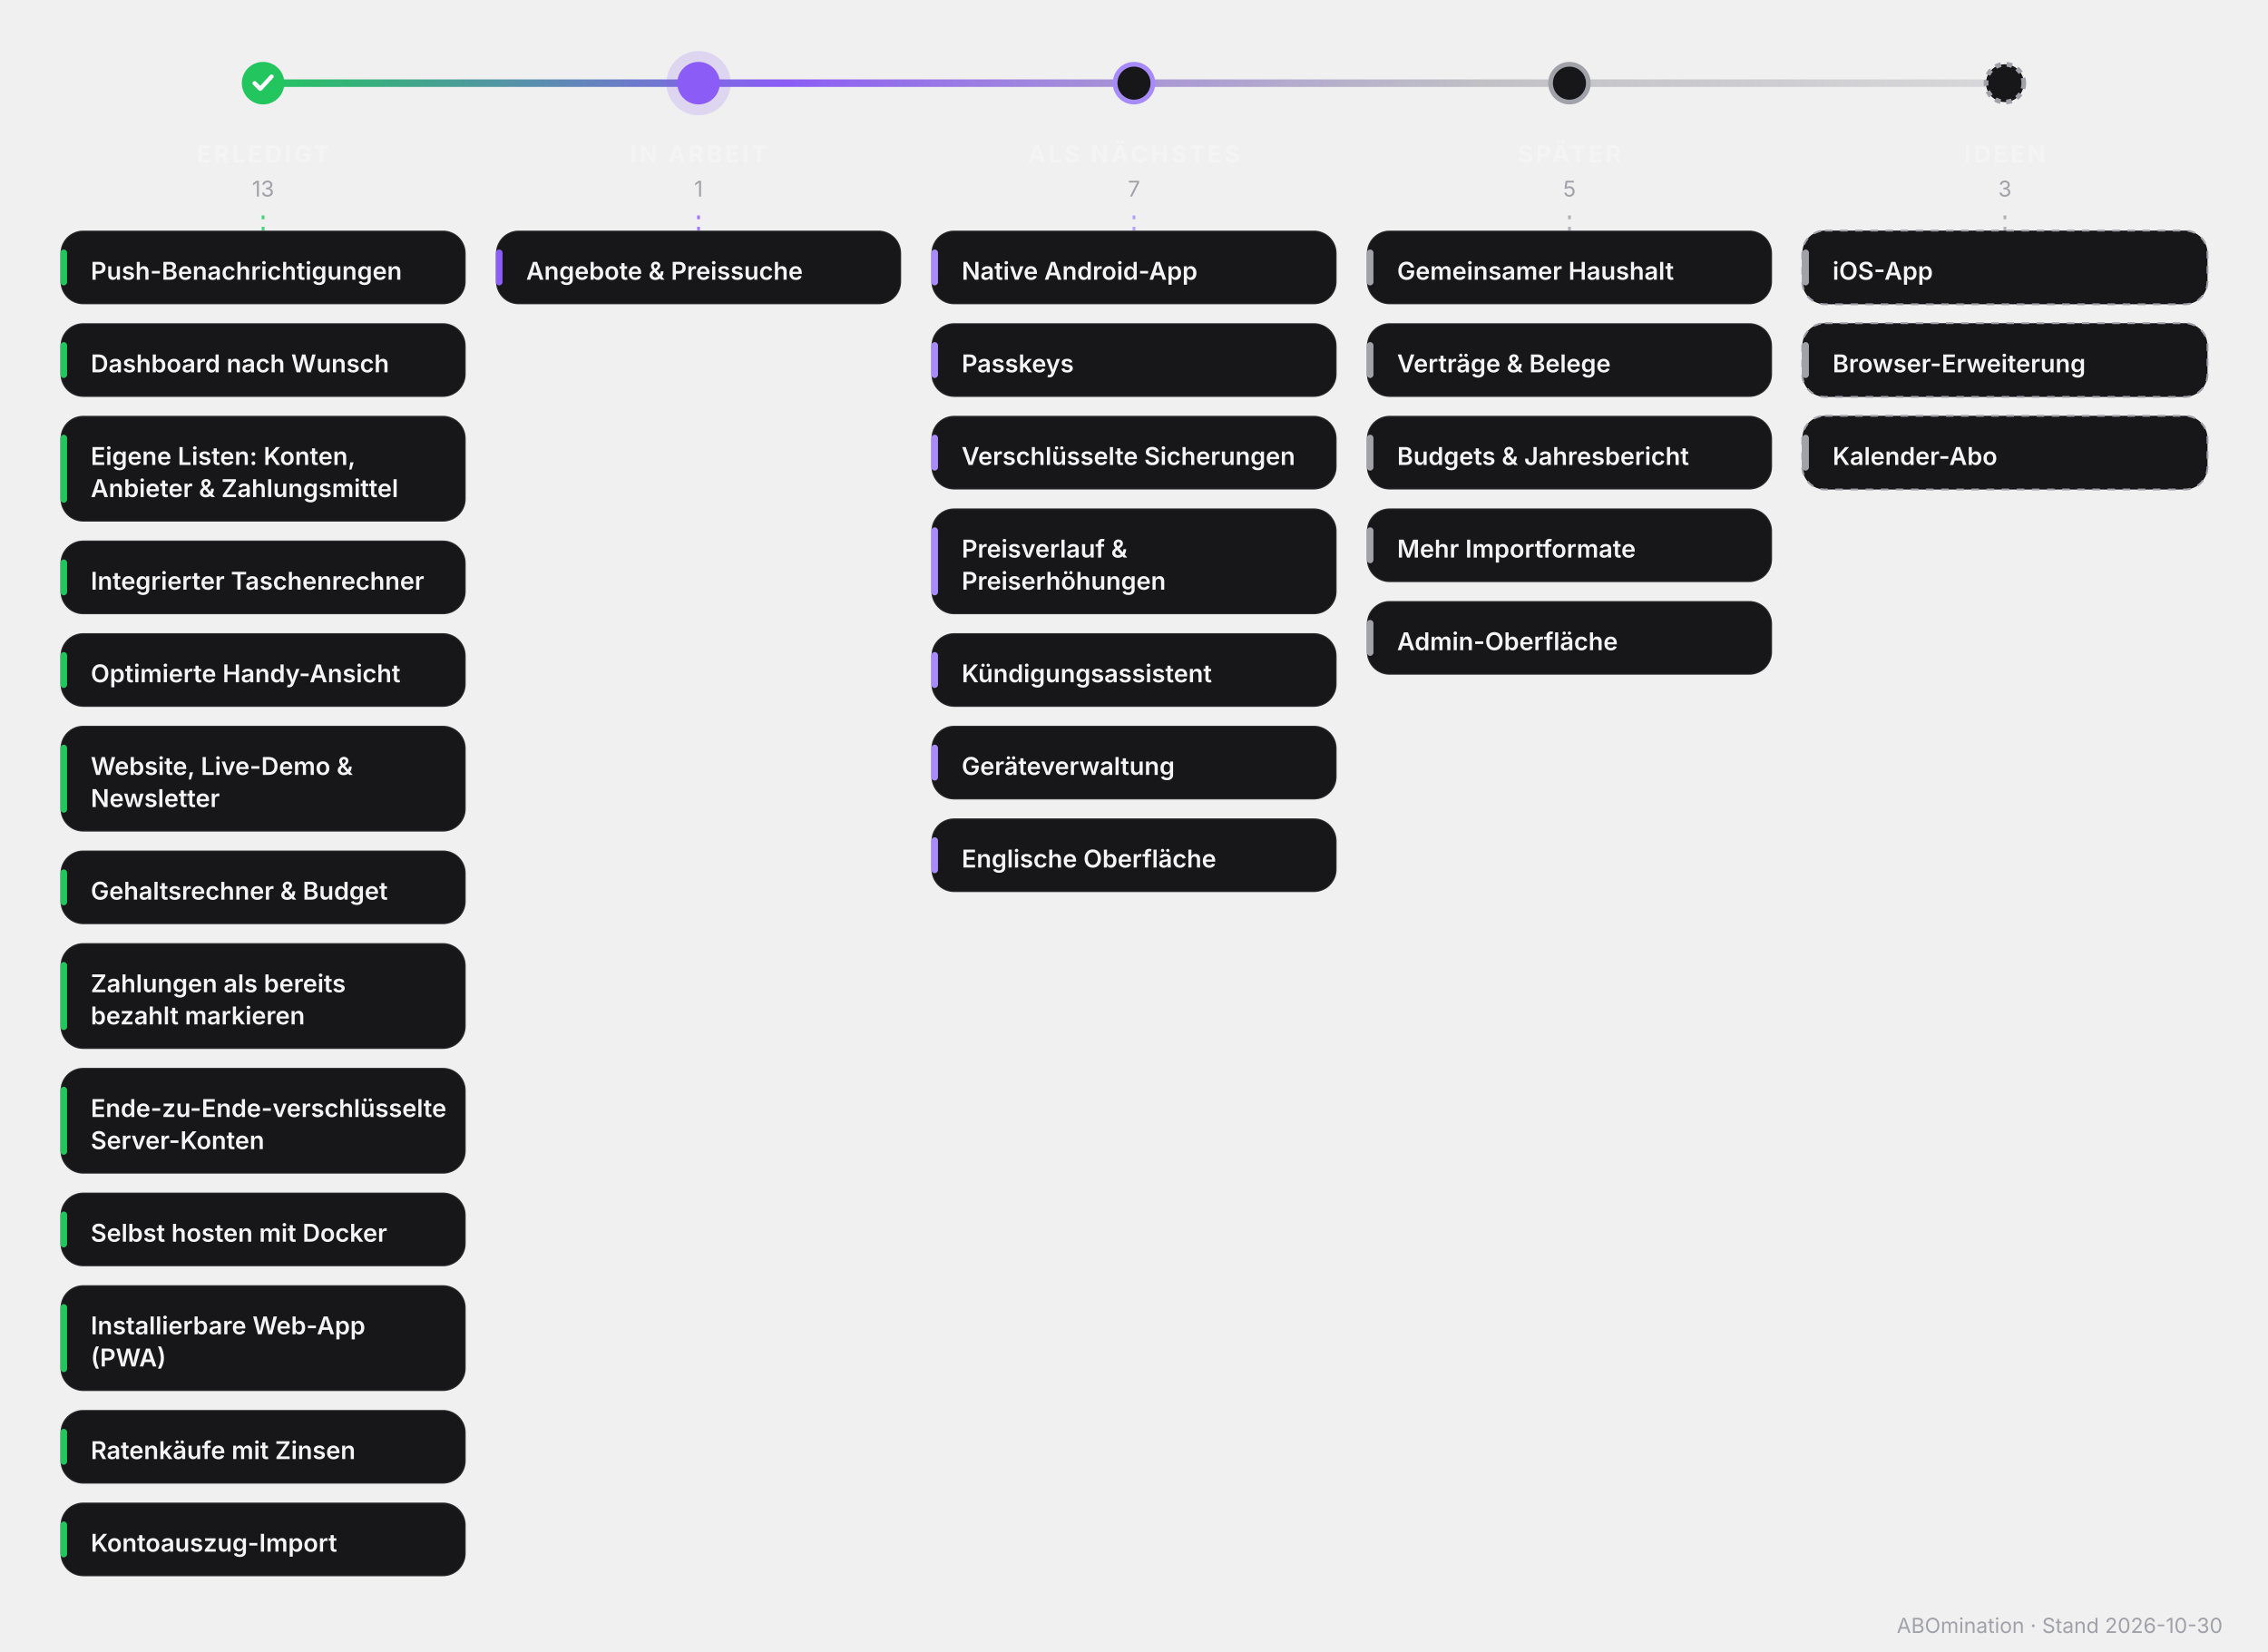
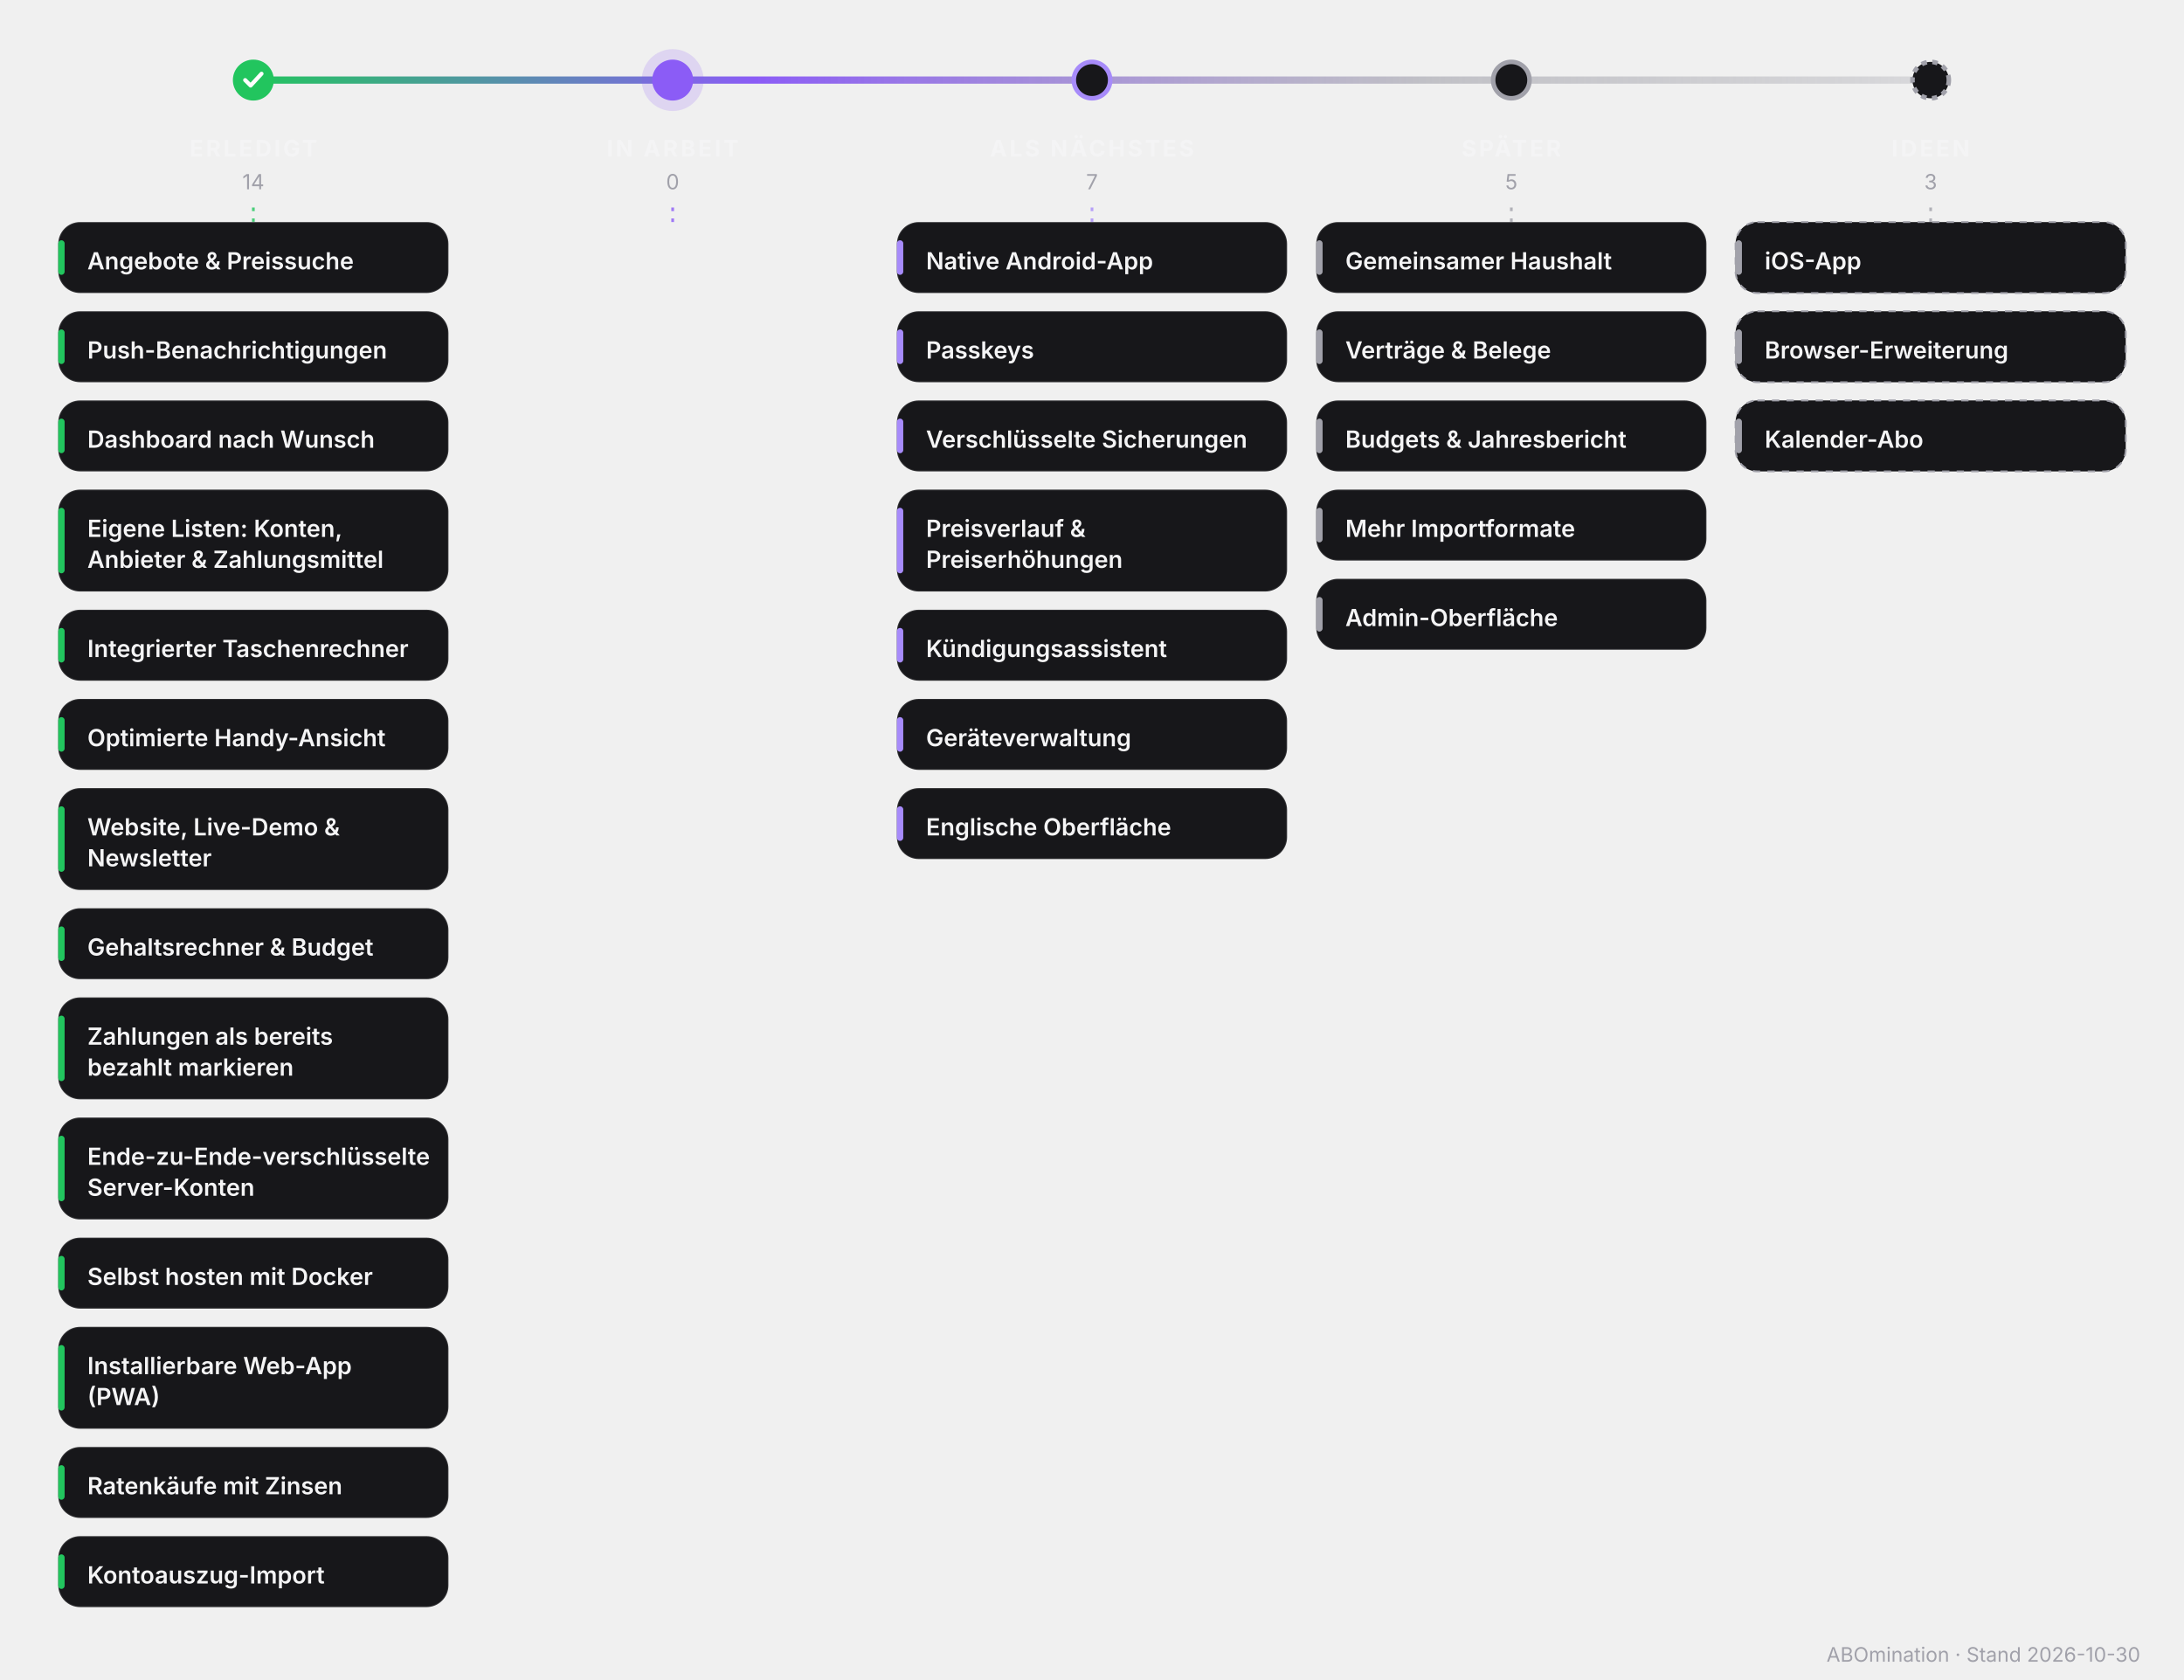
- <svg xmlns="http://www.w3.org/2000/svg" width="1200" height="874" viewBox="0 0 1200 874" role="img" aria-label="Roadmap-Übersicht">
+ <svg xmlns="http://www.w3.org/2000/svg" width="1200" height="923" viewBox="0 0 1200 923" role="img" aria-label="Roadmap-Übersicht">
  <defs>
    <linearGradient id="track" x1="0" x2="1">
      <stop offset="0" stop-color="#22c55e" />
      <stop offset="0.3" stop-color="#8b5cf6" />
      <stop offset="0.7" stop-color="#a1a1aa" stop-opacity="0.6" />
      <stop offset="1" stop-color="#a1a1aa" stop-opacity="0.3" />
    </linearGradient>
  </defs>
  <rect x="139.2" y="42" width="921.6" height="4" rx="2" fill="url(#track)" />
  <circle cx="139.2" cy="44" r="10" fill="#22c55e" stroke="#22c55e" stroke-width="2.5" />
  <path d="M134.7 44 l3 3 l6 -6.5" fill="none" stroke="#fff" stroke-width="2.2" stroke-linecap="round" stroke-linejoin="round" />
  <text x="139.2" y="86" text-anchor="middle" font-family="Inter, 'Segoe UI', system-ui, -apple-system, Helvetica, Arial, sans-serif" font-size="12.5" font-weight="700" letter-spacing="1.4" fill="#f4f4f5">ERLEDIGT</text>
-   <text x="139.2" y="104" text-anchor="middle" font-family="Inter, 'Segoe UI', system-ui, -apple-system, Helvetica, Arial, sans-serif" font-size="11.5" fill="#a1a1aa">13</text>
+   <text x="139.2" y="104" text-anchor="middle" font-family="Inter, 'Segoe UI', system-ui, -apple-system, Helvetica, Arial, sans-serif" font-size="11.5" fill="#a1a1aa">14</text>
  <line x1="139.2" y1="114" x2="139.2" y2="122" stroke="#22c55e" stroke-width="1.5" stroke-dasharray="2 4" stroke-opacity="0.8" />
  <g>
    <rect x="32" y="122" width="214.4" height="39" rx="12" fill="#17171a" stroke="rgba(244,244,245,0.12)" />
    <rect x="32" y="132" width="3.5" height="19" rx="1.75" fill="#22c55e" />
-     <text x="48" y="148" font-family="Inter, 'Segoe UI', system-ui, -apple-system, Helvetica, Arial, sans-serif" font-size="13" font-weight="600" fill="#f4f4f5">Push-Benachrichtigungen</text>
+     <text x="48" y="148" font-family="Inter, 'Segoe UI', system-ui, -apple-system, Helvetica, Arial, sans-serif" font-size="13" font-weight="600" fill="#f4f4f5">Angebote &amp; Preissuche</text>
  </g>
  <g>
    <rect x="32" y="171" width="214.4" height="39" rx="12" fill="#17171a" stroke="rgba(244,244,245,0.12)" />
    <rect x="32" y="181" width="3.5" height="19" rx="1.75" fill="#22c55e" />
-     <text x="48" y="197" font-family="Inter, 'Segoe UI', system-ui, -apple-system, Helvetica, Arial, sans-serif" font-size="13" font-weight="600" fill="#f4f4f5">Dashboard nach Wunsch</text>
+     <text x="48" y="197" font-family="Inter, 'Segoe UI', system-ui, -apple-system, Helvetica, Arial, sans-serif" font-size="13" font-weight="600" fill="#f4f4f5">Push-Benachrichtigungen</text>
  </g>
  <g>
-     <rect x="32" y="220" width="214.4" height="56" rx="12" fill="#17171a" stroke="rgba(244,244,245,0.12)" />
-     <rect x="32" y="230" width="3.5" height="36" rx="1.75" fill="#22c55e" />
-     <text x="48" y="246" font-family="Inter, 'Segoe UI', system-ui, -apple-system, Helvetica, Arial, sans-serif" font-size="13" font-weight="600" fill="#f4f4f5">Eigene Listen: Konten,</text>
-     <text x="48" y="263" font-family="Inter, 'Segoe UI', system-ui, -apple-system, Helvetica, Arial, sans-serif" font-size="13" font-weight="600" fill="#f4f4f5">Anbieter &amp; Zahlungsmittel</text>
+     <rect x="32" y="220" width="214.4" height="39" rx="12" fill="#17171a" stroke="rgba(244,244,245,0.12)" />
+     <rect x="32" y="230" width="3.5" height="19" rx="1.75" fill="#22c55e" />
+     <text x="48" y="246" font-family="Inter, 'Segoe UI', system-ui, -apple-system, Helvetica, Arial, sans-serif" font-size="13" font-weight="600" fill="#f4f4f5">Dashboard nach Wunsch</text>
  </g>
  <g>
-     <rect x="32" y="286" width="214.4" height="39" rx="12" fill="#17171a" stroke="rgba(244,244,245,0.12)" />
-     <rect x="32" y="296" width="3.5" height="19" rx="1.75" fill="#22c55e" />
-     <text x="48" y="312" font-family="Inter, 'Segoe UI', system-ui, -apple-system, Helvetica, Arial, sans-serif" font-size="13" font-weight="600" fill="#f4f4f5">Integrierter Taschenrechner</text>
+     <rect x="32" y="269" width="214.4" height="56" rx="12" fill="#17171a" stroke="rgba(244,244,245,0.12)" />
+     <rect x="32" y="279" width="3.5" height="36" rx="1.75" fill="#22c55e" />
+     <text x="48" y="295" font-family="Inter, 'Segoe UI', system-ui, -apple-system, Helvetica, Arial, sans-serif" font-size="13" font-weight="600" fill="#f4f4f5">Eigene Listen: Konten,</text>
+     <text x="48" y="312" font-family="Inter, 'Segoe UI', system-ui, -apple-system, Helvetica, Arial, sans-serif" font-size="13" font-weight="600" fill="#f4f4f5">Anbieter &amp; Zahlungsmittel</text>
  </g>
  <g>
    <rect x="32" y="335" width="214.4" height="39" rx="12" fill="#17171a" stroke="rgba(244,244,245,0.12)" />
    <rect x="32" y="345" width="3.5" height="19" rx="1.75" fill="#22c55e" />
-     <text x="48" y="361" font-family="Inter, 'Segoe UI', system-ui, -apple-system, Helvetica, Arial, sans-serif" font-size="13" font-weight="600" fill="#f4f4f5">Optimierte Handy-Ansicht</text>
+     <text x="48" y="361" font-family="Inter, 'Segoe UI', system-ui, -apple-system, Helvetica, Arial, sans-serif" font-size="13" font-weight="600" fill="#f4f4f5">Integrierter Taschenrechner</text>
  </g>
  <g>
-     <rect x="32" y="384" width="214.4" height="56" rx="12" fill="#17171a" stroke="rgba(244,244,245,0.12)" />
-     <rect x="32" y="394" width="3.5" height="36" rx="1.75" fill="#22c55e" />
-     <text x="48" y="410" font-family="Inter, 'Segoe UI', system-ui, -apple-system, Helvetica, Arial, sans-serif" font-size="13" font-weight="600" fill="#f4f4f5">Website, Live-Demo &amp;</text>
-     <text x="48" y="427" font-family="Inter, 'Segoe UI', system-ui, -apple-system, Helvetica, Arial, sans-serif" font-size="13" font-weight="600" fill="#f4f4f5">Newsletter</text>
+     <rect x="32" y="384" width="214.4" height="39" rx="12" fill="#17171a" stroke="rgba(244,244,245,0.12)" />
+     <rect x="32" y="394" width="3.5" height="19" rx="1.75" fill="#22c55e" />
+     <text x="48" y="410" font-family="Inter, 'Segoe UI', system-ui, -apple-system, Helvetica, Arial, sans-serif" font-size="13" font-weight="600" fill="#f4f4f5">Optimierte Handy-Ansicht</text>
  </g>
  <g>
-     <rect x="32" y="450" width="214.4" height="39" rx="12" fill="#17171a" stroke="rgba(244,244,245,0.12)" />
-     <rect x="32" y="460" width="3.5" height="19" rx="1.75" fill="#22c55e" />
-     <text x="48" y="476" font-family="Inter, 'Segoe UI', system-ui, -apple-system, Helvetica, Arial, sans-serif" font-size="13" font-weight="600" fill="#f4f4f5">Gehaltsrechner &amp; Budget</text>
+     <rect x="32" y="433" width="214.4" height="56" rx="12" fill="#17171a" stroke="rgba(244,244,245,0.12)" />
+     <rect x="32" y="443" width="3.5" height="36" rx="1.75" fill="#22c55e" />
+     <text x="48" y="459" font-family="Inter, 'Segoe UI', system-ui, -apple-system, Helvetica, Arial, sans-serif" font-size="13" font-weight="600" fill="#f4f4f5">Website, Live-Demo &amp;</text>
+     <text x="48" y="476" font-family="Inter, 'Segoe UI', system-ui, -apple-system, Helvetica, Arial, sans-serif" font-size="13" font-weight="600" fill="#f4f4f5">Newsletter</text>
  </g>
  <g>
-     <rect x="32" y="499" width="214.4" height="56" rx="12" fill="#17171a" stroke="rgba(244,244,245,0.12)" />
-     <rect x="32" y="509" width="3.5" height="36" rx="1.75" fill="#22c55e" />
-     <text x="48" y="525" font-family="Inter, 'Segoe UI', system-ui, -apple-system, Helvetica, Arial, sans-serif" font-size="13" font-weight="600" fill="#f4f4f5">Zahlungen als bereits</text>
-     <text x="48" y="542" font-family="Inter, 'Segoe UI', system-ui, -apple-system, Helvetica, Arial, sans-serif" font-size="13" font-weight="600" fill="#f4f4f5">bezahlt markieren</text>
+     <rect x="32" y="499" width="214.4" height="39" rx="12" fill="#17171a" stroke="rgba(244,244,245,0.12)" />
+     <rect x="32" y="509" width="3.5" height="19" rx="1.75" fill="#22c55e" />
+     <text x="48" y="525" font-family="Inter, 'Segoe UI', system-ui, -apple-system, Helvetica, Arial, sans-serif" font-size="13" font-weight="600" fill="#f4f4f5">Gehaltsrechner &amp; Budget</text>
  </g>
  <g>
-     <rect x="32" y="565" width="214.4" height="56" rx="12" fill="#17171a" stroke="rgba(244,244,245,0.12)" />
-     <rect x="32" y="575" width="3.5" height="36" rx="1.75" fill="#22c55e" />
-     <text x="48" y="591" font-family="Inter, 'Segoe UI', system-ui, -apple-system, Helvetica, Arial, sans-serif" font-size="13" font-weight="600" fill="#f4f4f5">Ende-zu-Ende-verschlüsselte</text>
-     <text x="48" y="608" font-family="Inter, 'Segoe UI', system-ui, -apple-system, Helvetica, Arial, sans-serif" font-size="13" font-weight="600" fill="#f4f4f5">Server-Konten</text>
+     <rect x="32" y="548" width="214.4" height="56" rx="12" fill="#17171a" stroke="rgba(244,244,245,0.12)" />
+     <rect x="32" y="558" width="3.5" height="36" rx="1.75" fill="#22c55e" />
+     <text x="48" y="574" font-family="Inter, 'Segoe UI', system-ui, -apple-system, Helvetica, Arial, sans-serif" font-size="13" font-weight="600" fill="#f4f4f5">Zahlungen als bereits</text>
+     <text x="48" y="591" font-family="Inter, 'Segoe UI', system-ui, -apple-system, Helvetica, Arial, sans-serif" font-size="13" font-weight="600" fill="#f4f4f5">bezahlt markieren</text>
  </g>
  <g>
-     <rect x="32" y="631" width="214.4" height="39" rx="12" fill="#17171a" stroke="rgba(244,244,245,0.12)" />
-     <rect x="32" y="641" width="3.5" height="19" rx="1.75" fill="#22c55e" />
-     <text x="48" y="657" font-family="Inter, 'Segoe UI', system-ui, -apple-system, Helvetica, Arial, sans-serif" font-size="13" font-weight="600" fill="#f4f4f5">Selbst hosten mit Docker</text>
+     <rect x="32" y="614" width="214.4" height="56" rx="12" fill="#17171a" stroke="rgba(244,244,245,0.12)" />
+     <rect x="32" y="624" width="3.5" height="36" rx="1.75" fill="#22c55e" />
+     <text x="48" y="640" font-family="Inter, 'Segoe UI', system-ui, -apple-system, Helvetica, Arial, sans-serif" font-size="13" font-weight="600" fill="#f4f4f5">Ende-zu-Ende-verschlüsselte</text>
+     <text x="48" y="657" font-family="Inter, 'Segoe UI', system-ui, -apple-system, Helvetica, Arial, sans-serif" font-size="13" font-weight="600" fill="#f4f4f5">Server-Konten</text>
  </g>
  <g>
-     <rect x="32" y="680" width="214.4" height="56" rx="12" fill="#17171a" stroke="rgba(244,244,245,0.12)" />
-     <rect x="32" y="690" width="3.5" height="36" rx="1.75" fill="#22c55e" />
-     <text x="48" y="706" font-family="Inter, 'Segoe UI', system-ui, -apple-system, Helvetica, Arial, sans-serif" font-size="13" font-weight="600" fill="#f4f4f5">Installierbare Web-App</text>
-     <text x="48" y="723" font-family="Inter, 'Segoe UI', system-ui, -apple-system, Helvetica, Arial, sans-serif" font-size="13" font-weight="600" fill="#f4f4f5">(PWA)</text>
+     <rect x="32" y="680" width="214.4" height="39" rx="12" fill="#17171a" stroke="rgba(244,244,245,0.12)" />
+     <rect x="32" y="690" width="3.5" height="19" rx="1.75" fill="#22c55e" />
+     <text x="48" y="706" font-family="Inter, 'Segoe UI', system-ui, -apple-system, Helvetica, Arial, sans-serif" font-size="13" font-weight="600" fill="#f4f4f5">Selbst hosten mit Docker</text>
  </g>
  <g>
-     <rect x="32" y="746" width="214.4" height="39" rx="12" fill="#17171a" stroke="rgba(244,244,245,0.12)" />
-     <rect x="32" y="756" width="3.5" height="19" rx="1.75" fill="#22c55e" />
-     <text x="48" y="772" font-family="Inter, 'Segoe UI', system-ui, -apple-system, Helvetica, Arial, sans-serif" font-size="13" font-weight="600" fill="#f4f4f5">Ratenkäufe mit Zinsen</text>
+     <rect x="32" y="729" width="214.4" height="56" rx="12" fill="#17171a" stroke="rgba(244,244,245,0.12)" />
+     <rect x="32" y="739" width="3.5" height="36" rx="1.75" fill="#22c55e" />
+     <text x="48" y="755" font-family="Inter, 'Segoe UI', system-ui, -apple-system, Helvetica, Arial, sans-serif" font-size="13" font-weight="600" fill="#f4f4f5">Installierbare Web-App</text>
+     <text x="48" y="772" font-family="Inter, 'Segoe UI', system-ui, -apple-system, Helvetica, Arial, sans-serif" font-size="13" font-weight="600" fill="#f4f4f5">(PWA)</text>
  </g>
  <g>
    <rect x="32" y="795" width="214.4" height="39" rx="12" fill="#17171a" stroke="rgba(244,244,245,0.12)" />
    <rect x="32" y="805" width="3.5" height="19" rx="1.75" fill="#22c55e" />
-     <text x="48" y="821" font-family="Inter, 'Segoe UI', system-ui, -apple-system, Helvetica, Arial, sans-serif" font-size="13" font-weight="600" fill="#f4f4f5">Kontoauszug-Import</text>
+     <text x="48" y="821" font-family="Inter, 'Segoe UI', system-ui, -apple-system, Helvetica, Arial, sans-serif" font-size="13" font-weight="600" fill="#f4f4f5">Ratenkäufe mit Zinsen</text>
+   </g>
+   <g>
+     <rect x="32" y="844" width="214.4" height="39" rx="12" fill="#17171a" stroke="rgba(244,244,245,0.12)" />
+     <rect x="32" y="854" width="3.5" height="19" rx="1.75" fill="#22c55e" />
+     <text x="48" y="870" font-family="Inter, 'Segoe UI', system-ui, -apple-system, Helvetica, Arial, sans-serif" font-size="13" font-weight="600" fill="#f4f4f5">Kontoauszug-Import</text>
  </g>
  <circle cx="369.6" cy="44" r="17" fill="#8b5cf6" fill-opacity="0.18" />
  <circle cx="369.6" cy="44" r="10" fill="#8b5cf6" stroke="#8b5cf6" stroke-width="2.5" />
  <text x="369.6" y="86" text-anchor="middle" font-family="Inter, 'Segoe UI', system-ui, -apple-system, Helvetica, Arial, sans-serif" font-size="12.5" font-weight="700" letter-spacing="1.4" fill="#f4f4f5">IN ARBEIT</text>
-   <text x="369.6" y="104" text-anchor="middle" font-family="Inter, 'Segoe UI', system-ui, -apple-system, Helvetica, Arial, sans-serif" font-size="11.5" fill="#a1a1aa">1</text>
+   <text x="369.6" y="104" text-anchor="middle" font-family="Inter, 'Segoe UI', system-ui, -apple-system, Helvetica, Arial, sans-serif" font-size="11.5" fill="#a1a1aa">0</text>
  <line x1="369.6" y1="114" x2="369.6" y2="122" stroke="#8b5cf6" stroke-width="1.5" stroke-dasharray="2 4" stroke-opacity="0.8" />
-   <g>
-     <rect x="262.4" y="122" width="214.4" height="39" rx="12" fill="#17171a" stroke="rgba(244,244,245,0.12)" />
-     <rect x="262.4" y="132" width="3.5" height="19" rx="1.75" fill="#8b5cf6" />
-     <text x="278.4" y="148" font-family="Inter, 'Segoe UI', system-ui, -apple-system, Helvetica, Arial, sans-serif" font-size="13" font-weight="600" fill="#f4f4f5">Angebote &amp; Preissuche</text>
-   </g>
  <circle cx="600" cy="44" r="10" fill="#17171a" stroke="#a78bfa" stroke-width="2.5" />
  <text x="600" y="86" text-anchor="middle" font-family="Inter, 'Segoe UI', system-ui, -apple-system, Helvetica, Arial, sans-serif" font-size="12.5" font-weight="700" letter-spacing="1.4" fill="#f4f4f5">ALS NÄCHSTES</text>
  <text x="600" y="104" text-anchor="middle" font-family="Inter, 'Segoe UI', system-ui, -apple-system, Helvetica, Arial, sans-serif" font-size="11.5" fill="#a1a1aa">7</text>
  <line x1="600" y1="114" x2="600" y2="122" stroke="#a78bfa" stroke-width="1.5" stroke-dasharray="2 4" stroke-opacity="0.8" />
  <g>
    <rect x="492.8" y="122" width="214.4" height="39" rx="12" fill="#17171a" stroke="rgba(244,244,245,0.12)" />
    <rect x="492.8" y="132" width="3.5" height="19" rx="1.75" fill="#a78bfa" />
    <text x="508.8" y="148" font-family="Inter, 'Segoe UI', system-ui, -apple-system, Helvetica, Arial, sans-serif" font-size="13" font-weight="600" fill="#f4f4f5">Native Android-App</text>
  </g>
  <g>
    <rect x="492.8" y="171" width="214.4" height="39" rx="12" fill="#17171a" stroke="rgba(244,244,245,0.12)" />
    <rect x="492.8" y="181" width="3.5" height="19" rx="1.75" fill="#a78bfa" />
    <text x="508.8" y="197" font-family="Inter, 'Segoe UI', system-ui, -apple-system, Helvetica, Arial, sans-serif" font-size="13" font-weight="600" fill="#f4f4f5">Passkeys</text>
  </g>
  <g>
    <rect x="492.8" y="220" width="214.4" height="39" rx="12" fill="#17171a" stroke="rgba(244,244,245,0.12)" />
    <rect x="492.8" y="230" width="3.5" height="19" rx="1.75" fill="#a78bfa" />
    <text x="508.8" y="246" font-family="Inter, 'Segoe UI', system-ui, -apple-system, Helvetica, Arial, sans-serif" font-size="13" font-weight="600" fill="#f4f4f5">Verschlüsselte Sicherungen</text>
  </g>
  <g>
    <rect x="492.8" y="269" width="214.4" height="56" rx="12" fill="#17171a" stroke="rgba(244,244,245,0.12)" />
    <rect x="492.8" y="279" width="3.5" height="36" rx="1.75" fill="#a78bfa" />
    <text x="508.8" y="295" font-family="Inter, 'Segoe UI', system-ui, -apple-system, Helvetica, Arial, sans-serif" font-size="13" font-weight="600" fill="#f4f4f5">Preisverlauf &amp;</text>
    <text x="508.8" y="312" font-family="Inter, 'Segoe UI', system-ui, -apple-system, Helvetica, Arial, sans-serif" font-size="13" font-weight="600" fill="#f4f4f5">Preiserhöhungen</text>
  </g>
  <g>
    <rect x="492.8" y="335" width="214.4" height="39" rx="12" fill="#17171a" stroke="rgba(244,244,245,0.12)" />
    <rect x="492.8" y="345" width="3.5" height="19" rx="1.75" fill="#a78bfa" />
    <text x="508.8" y="361" font-family="Inter, 'Segoe UI', system-ui, -apple-system, Helvetica, Arial, sans-serif" font-size="13" font-weight="600" fill="#f4f4f5">Kündigungsassistent</text>
  </g>
  <g>
    <rect x="492.8" y="384" width="214.4" height="39" rx="12" fill="#17171a" stroke="rgba(244,244,245,0.12)" />
    <rect x="492.8" y="394" width="3.5" height="19" rx="1.75" fill="#a78bfa" />
    <text x="508.8" y="410" font-family="Inter, 'Segoe UI', system-ui, -apple-system, Helvetica, Arial, sans-serif" font-size="13" font-weight="600" fill="#f4f4f5">Geräteverwaltung</text>
  </g>
  <g>
    <rect x="492.8" y="433" width="214.4" height="39" rx="12" fill="#17171a" stroke="rgba(244,244,245,0.12)" />
    <rect x="492.8" y="443" width="3.5" height="19" rx="1.75" fill="#a78bfa" />
    <text x="508.8" y="459" font-family="Inter, 'Segoe UI', system-ui, -apple-system, Helvetica, Arial, sans-serif" font-size="13" font-weight="600" fill="#f4f4f5">Englische Oberfläche</text>
  </g>
  <circle cx="830.4" cy="44" r="10" fill="#17171a" stroke="#a1a1aa" stroke-width="2.5" />
  <text x="830.4" y="86" text-anchor="middle" font-family="Inter, 'Segoe UI', system-ui, -apple-system, Helvetica, Arial, sans-serif" font-size="12.5" font-weight="700" letter-spacing="1.4" fill="#f4f4f5">SPÄTER</text>
  <text x="830.4" y="104" text-anchor="middle" font-family="Inter, 'Segoe UI', system-ui, -apple-system, Helvetica, Arial, sans-serif" font-size="11.5" fill="#a1a1aa">5</text>
  <line x1="830.4" y1="114" x2="830.4" y2="122" stroke="#a1a1aa" stroke-width="1.5" stroke-dasharray="2 4" stroke-opacity="0.8" />
  <g>
    <rect x="723.2" y="122" width="214.4" height="39" rx="12" fill="#17171a" stroke="rgba(244,244,245,0.12)" />
    <rect x="723.2" y="132" width="3.5" height="19" rx="1.75" fill="#a1a1aa" />
    <text x="739.2" y="148" font-family="Inter, 'Segoe UI', system-ui, -apple-system, Helvetica, Arial, sans-serif" font-size="13" font-weight="600" fill="#f4f4f5">Gemeinsamer Haushalt</text>
  </g>
  <g>
    <rect x="723.2" y="171" width="214.4" height="39" rx="12" fill="#17171a" stroke="rgba(244,244,245,0.12)" />
    <rect x="723.2" y="181" width="3.5" height="19" rx="1.75" fill="#a1a1aa" />
    <text x="739.2" y="197" font-family="Inter, 'Segoe UI', system-ui, -apple-system, Helvetica, Arial, sans-serif" font-size="13" font-weight="600" fill="#f4f4f5">Verträge &amp; Belege</text>
  </g>
  <g>
    <rect x="723.2" y="220" width="214.4" height="39" rx="12" fill="#17171a" stroke="rgba(244,244,245,0.12)" />
    <rect x="723.2" y="230" width="3.5" height="19" rx="1.75" fill="#a1a1aa" />
    <text x="739.2" y="246" font-family="Inter, 'Segoe UI', system-ui, -apple-system, Helvetica, Arial, sans-serif" font-size="13" font-weight="600" fill="#f4f4f5">Budgets &amp; Jahresbericht</text>
  </g>
  <g>
    <rect x="723.2" y="269" width="214.4" height="39" rx="12" fill="#17171a" stroke="rgba(244,244,245,0.12)" />
    <rect x="723.2" y="279" width="3.5" height="19" rx="1.75" fill="#a1a1aa" />
    <text x="739.2" y="295" font-family="Inter, 'Segoe UI', system-ui, -apple-system, Helvetica, Arial, sans-serif" font-size="13" font-weight="600" fill="#f4f4f5">Mehr Importformate</text>
  </g>
  <g>
    <rect x="723.2" y="318" width="214.4" height="39" rx="12" fill="#17171a" stroke="rgba(244,244,245,0.12)" />
    <rect x="723.2" y="328" width="3.5" height="19" rx="1.75" fill="#a1a1aa" />
    <text x="739.2" y="344" font-family="Inter, 'Segoe UI', system-ui, -apple-system, Helvetica, Arial, sans-serif" font-size="13" font-weight="600" fill="#f4f4f5">Admin-Oberfläche</text>
  </g>
  <circle cx="1060.8" cy="44" r="10" fill="#17171a" stroke="#a1a1aa" stroke-width="2.5" stroke-dasharray="3 3" />
  <text x="1060.8" y="86" text-anchor="middle" font-family="Inter, 'Segoe UI', system-ui, -apple-system, Helvetica, Arial, sans-serif" font-size="12.5" font-weight="700" letter-spacing="1.4" fill="#f4f4f5">IDEEN</text>
  <text x="1060.8" y="104" text-anchor="middle" font-family="Inter, 'Segoe UI', system-ui, -apple-system, Helvetica, Arial, sans-serif" font-size="11.5" fill="#a1a1aa">3</text>
  <line x1="1060.8" y1="114" x2="1060.8" y2="122" stroke="#a1a1aa" stroke-width="1.5" stroke-dasharray="2 4" stroke-opacity="0.8" />
  <g>
    <rect x="953.6" y="122" width="214.4" height="39" rx="12" fill="#17171a" stroke="#a1a1aa" stroke-dasharray="4 4" />
    <rect x="953.6" y="132" width="3.5" height="19" rx="1.75" fill="#a1a1aa" />
    <text x="969.6" y="148" font-family="Inter, 'Segoe UI', system-ui, -apple-system, Helvetica, Arial, sans-serif" font-size="13" font-weight="600" fill="#f4f4f5">iOS-App</text>
  </g>
  <g>
    <rect x="953.6" y="171" width="214.4" height="39" rx="12" fill="#17171a" stroke="#a1a1aa" stroke-dasharray="4 4" />
    <rect x="953.6" y="181" width="3.5" height="19" rx="1.75" fill="#a1a1aa" />
    <text x="969.6" y="197" font-family="Inter, 'Segoe UI', system-ui, -apple-system, Helvetica, Arial, sans-serif" font-size="13" font-weight="600" fill="#f4f4f5">Browser-Erweiterung</text>
  </g>
  <g>
    <rect x="953.6" y="220" width="214.4" height="39" rx="12" fill="#17171a" stroke="#a1a1aa" stroke-dasharray="4 4" />
    <rect x="953.6" y="230" width="3.5" height="19" rx="1.75" fill="#a1a1aa" />
    <text x="969.6" y="246" font-family="Inter, 'Segoe UI', system-ui, -apple-system, Helvetica, Arial, sans-serif" font-size="13" font-weight="600" fill="#f4f4f5">Kalender-Abo</text>
  </g>
-   <text x="1176" y="864" text-anchor="end" font-family="Inter, 'Segoe UI', system-ui, -apple-system, Helvetica, Arial, sans-serif" font-size="11" fill="#a1a1aa">ABOmination · Stand 2026-10-30</text>
+   <text x="1176" y="913" text-anchor="end" font-family="Inter, 'Segoe UI', system-ui, -apple-system, Helvetica, Arial, sans-serif" font-size="11" fill="#a1a1aa">ABOmination · Stand 2026-10-30</text>
</svg>
